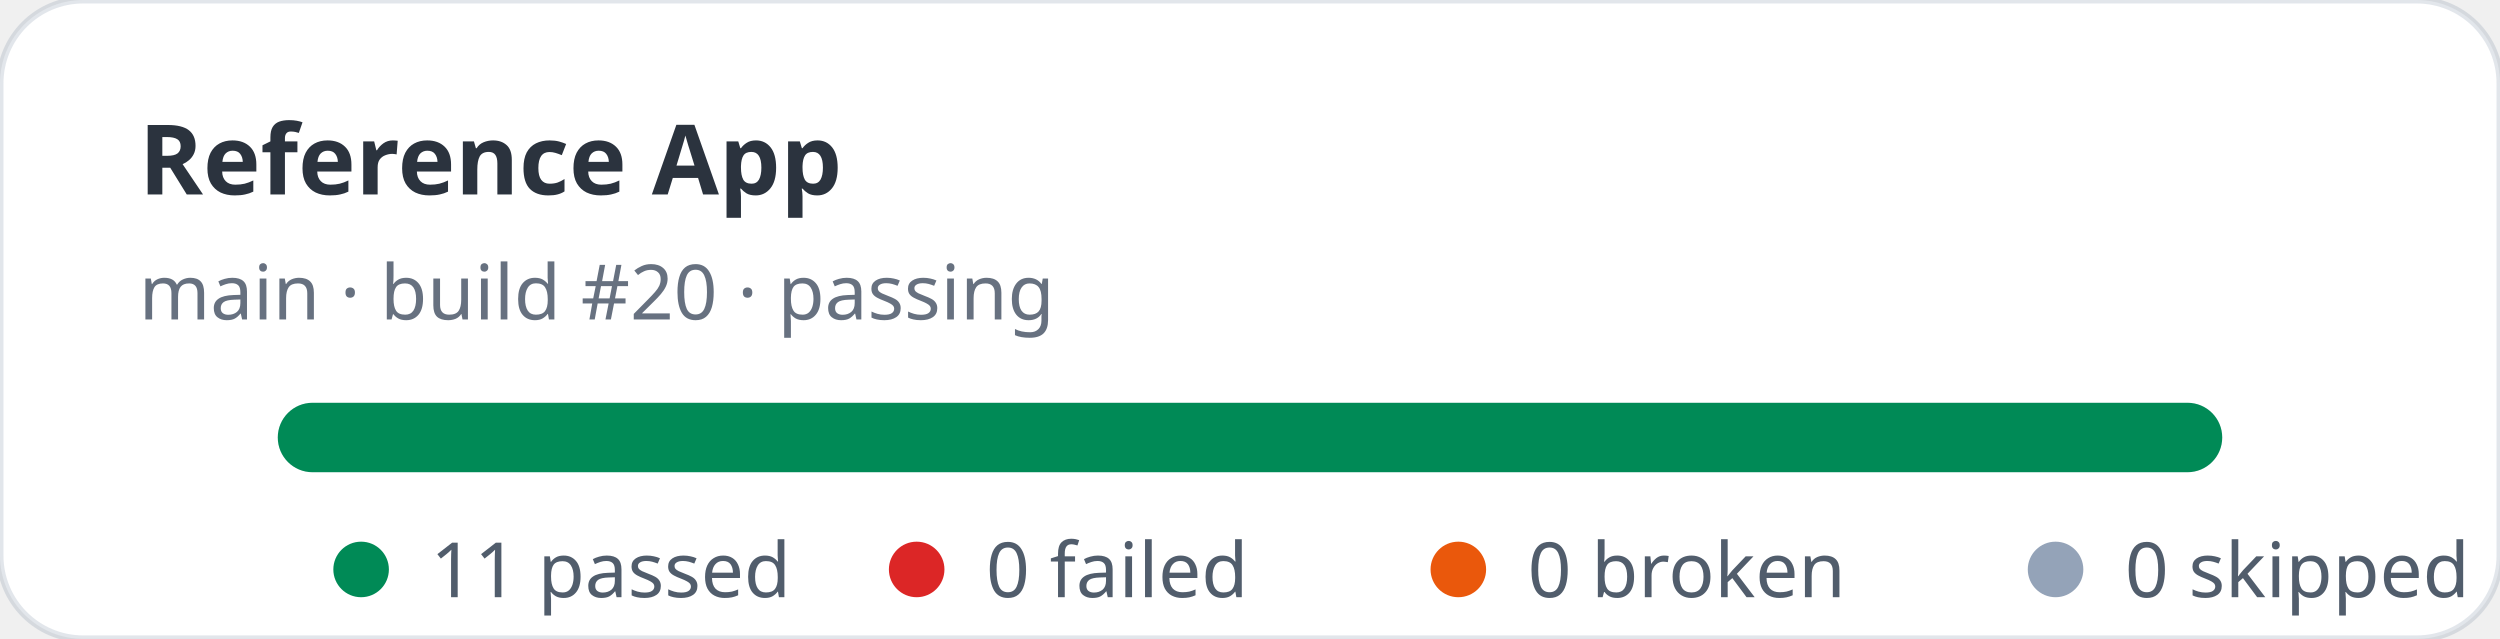
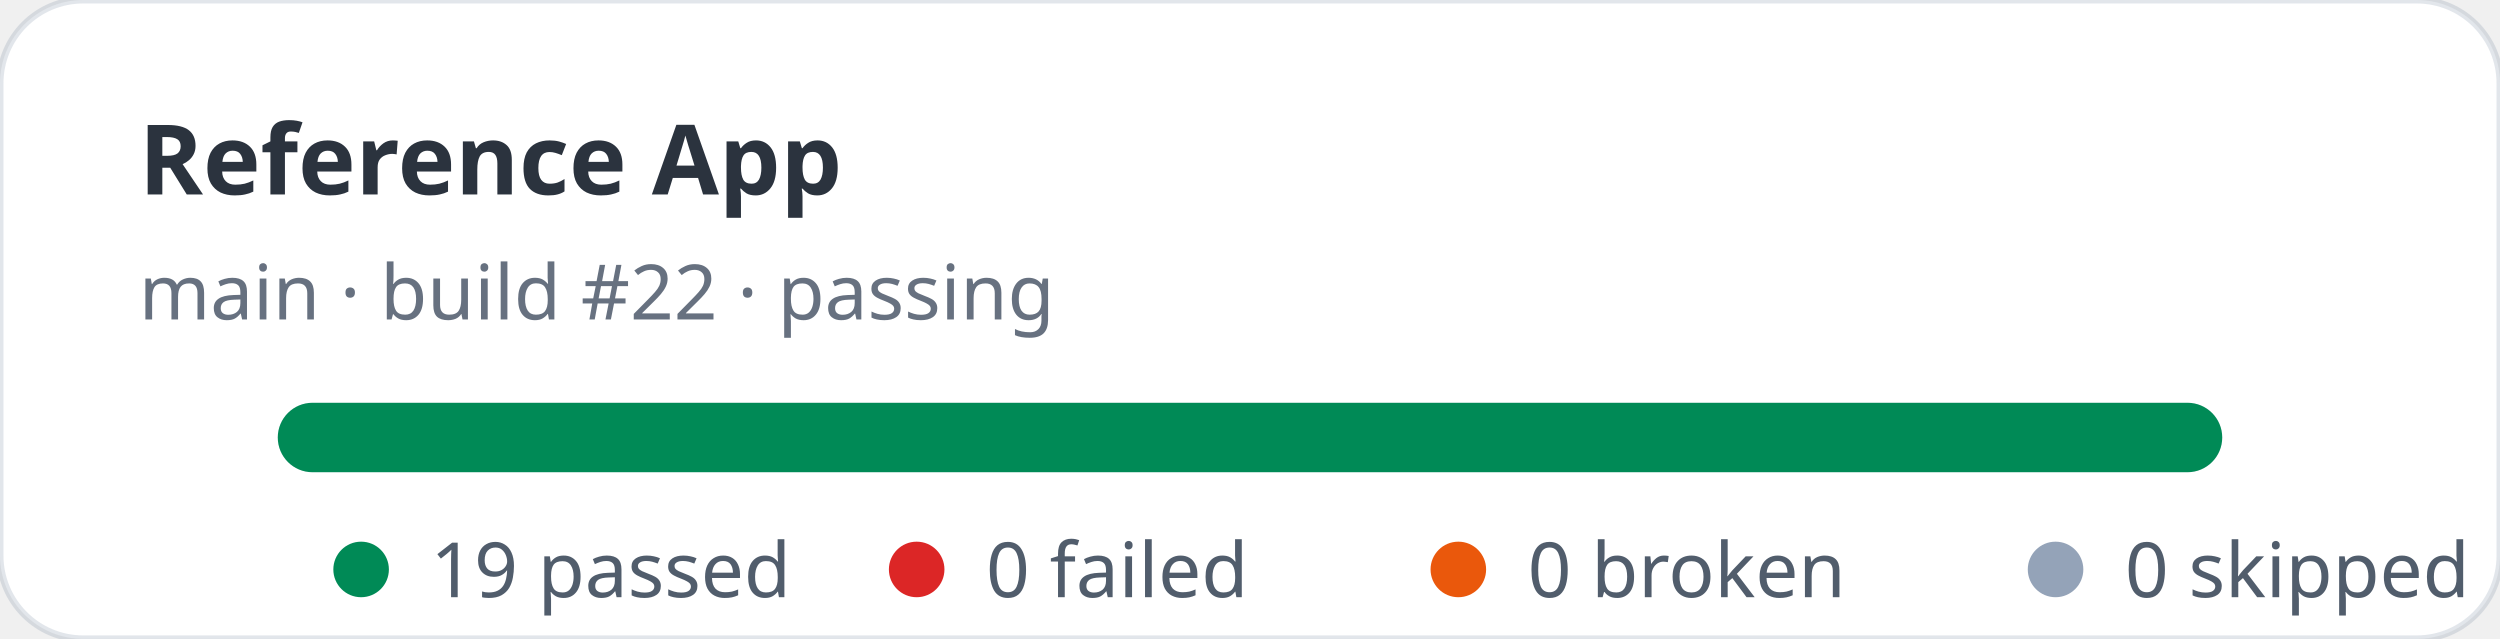
- <svg xmlns="http://www.w3.org/2000/svg" width="360" height="92" viewBox="0 0 360 92" role="img" aria-label="Reference App stats: 11 passed, 0 failed">
+ <svg xmlns="http://www.w3.org/2000/svg" width="360" height="92" viewBox="0 0 360 92" role="img" aria-label="Reference App stats: 19 passed, 0 failed">
  <rect width="360" height="92" rx="12" fill="#ffffff" stroke="rgba(11,48,86,0.12)" />
  <text x="20" y="28" fill="rgba(1,10,24,0.83)" font-family="ui-sans-serif,system-ui,sans-serif" font-size="14" font-weight="700">Reference App</text>
-   <text x="20" y="46" fill="rgba(2,19,44,0.6)" font-family="ui-sans-serif,system-ui,sans-serif" font-size="11">main · build #20 · passing</text>
+   <text x="20" y="46" fill="rgba(2,19,44,0.6)" font-family="ui-sans-serif,system-ui,sans-serif" font-size="11">main · build #22 · passing</text>
  <rect x="40" y="58" width="280" height="10" rx="5" fill="#e2e8f0" />
  <rect x="40" y="58" width="280" height="10" rx="5" fill="#008a56" />
  <g font-family="ui-sans-serif,system-ui,sans-serif" font-size="11" fill="rgba(1,18,40,0.68)">
    <circle cx="52" cy="82" r="4" fill="#008a56" />
-     <text x="62" y="86">11 passed</text>
+     <text x="62" y="86">19 passed</text>
    <circle cx="132" cy="82" r="4" fill="#dc2626" />
    <text x="142" y="86">0 failed</text>
    <circle cx="210" cy="82" r="4" fill="#ea580c" />
    <text x="220" y="86">0 broken</text>
    <circle cx="296" cy="82" r="4" fill="#94a3b8" />
    <text x="306" y="86">0 skipped</text>
  </g>
</svg>
